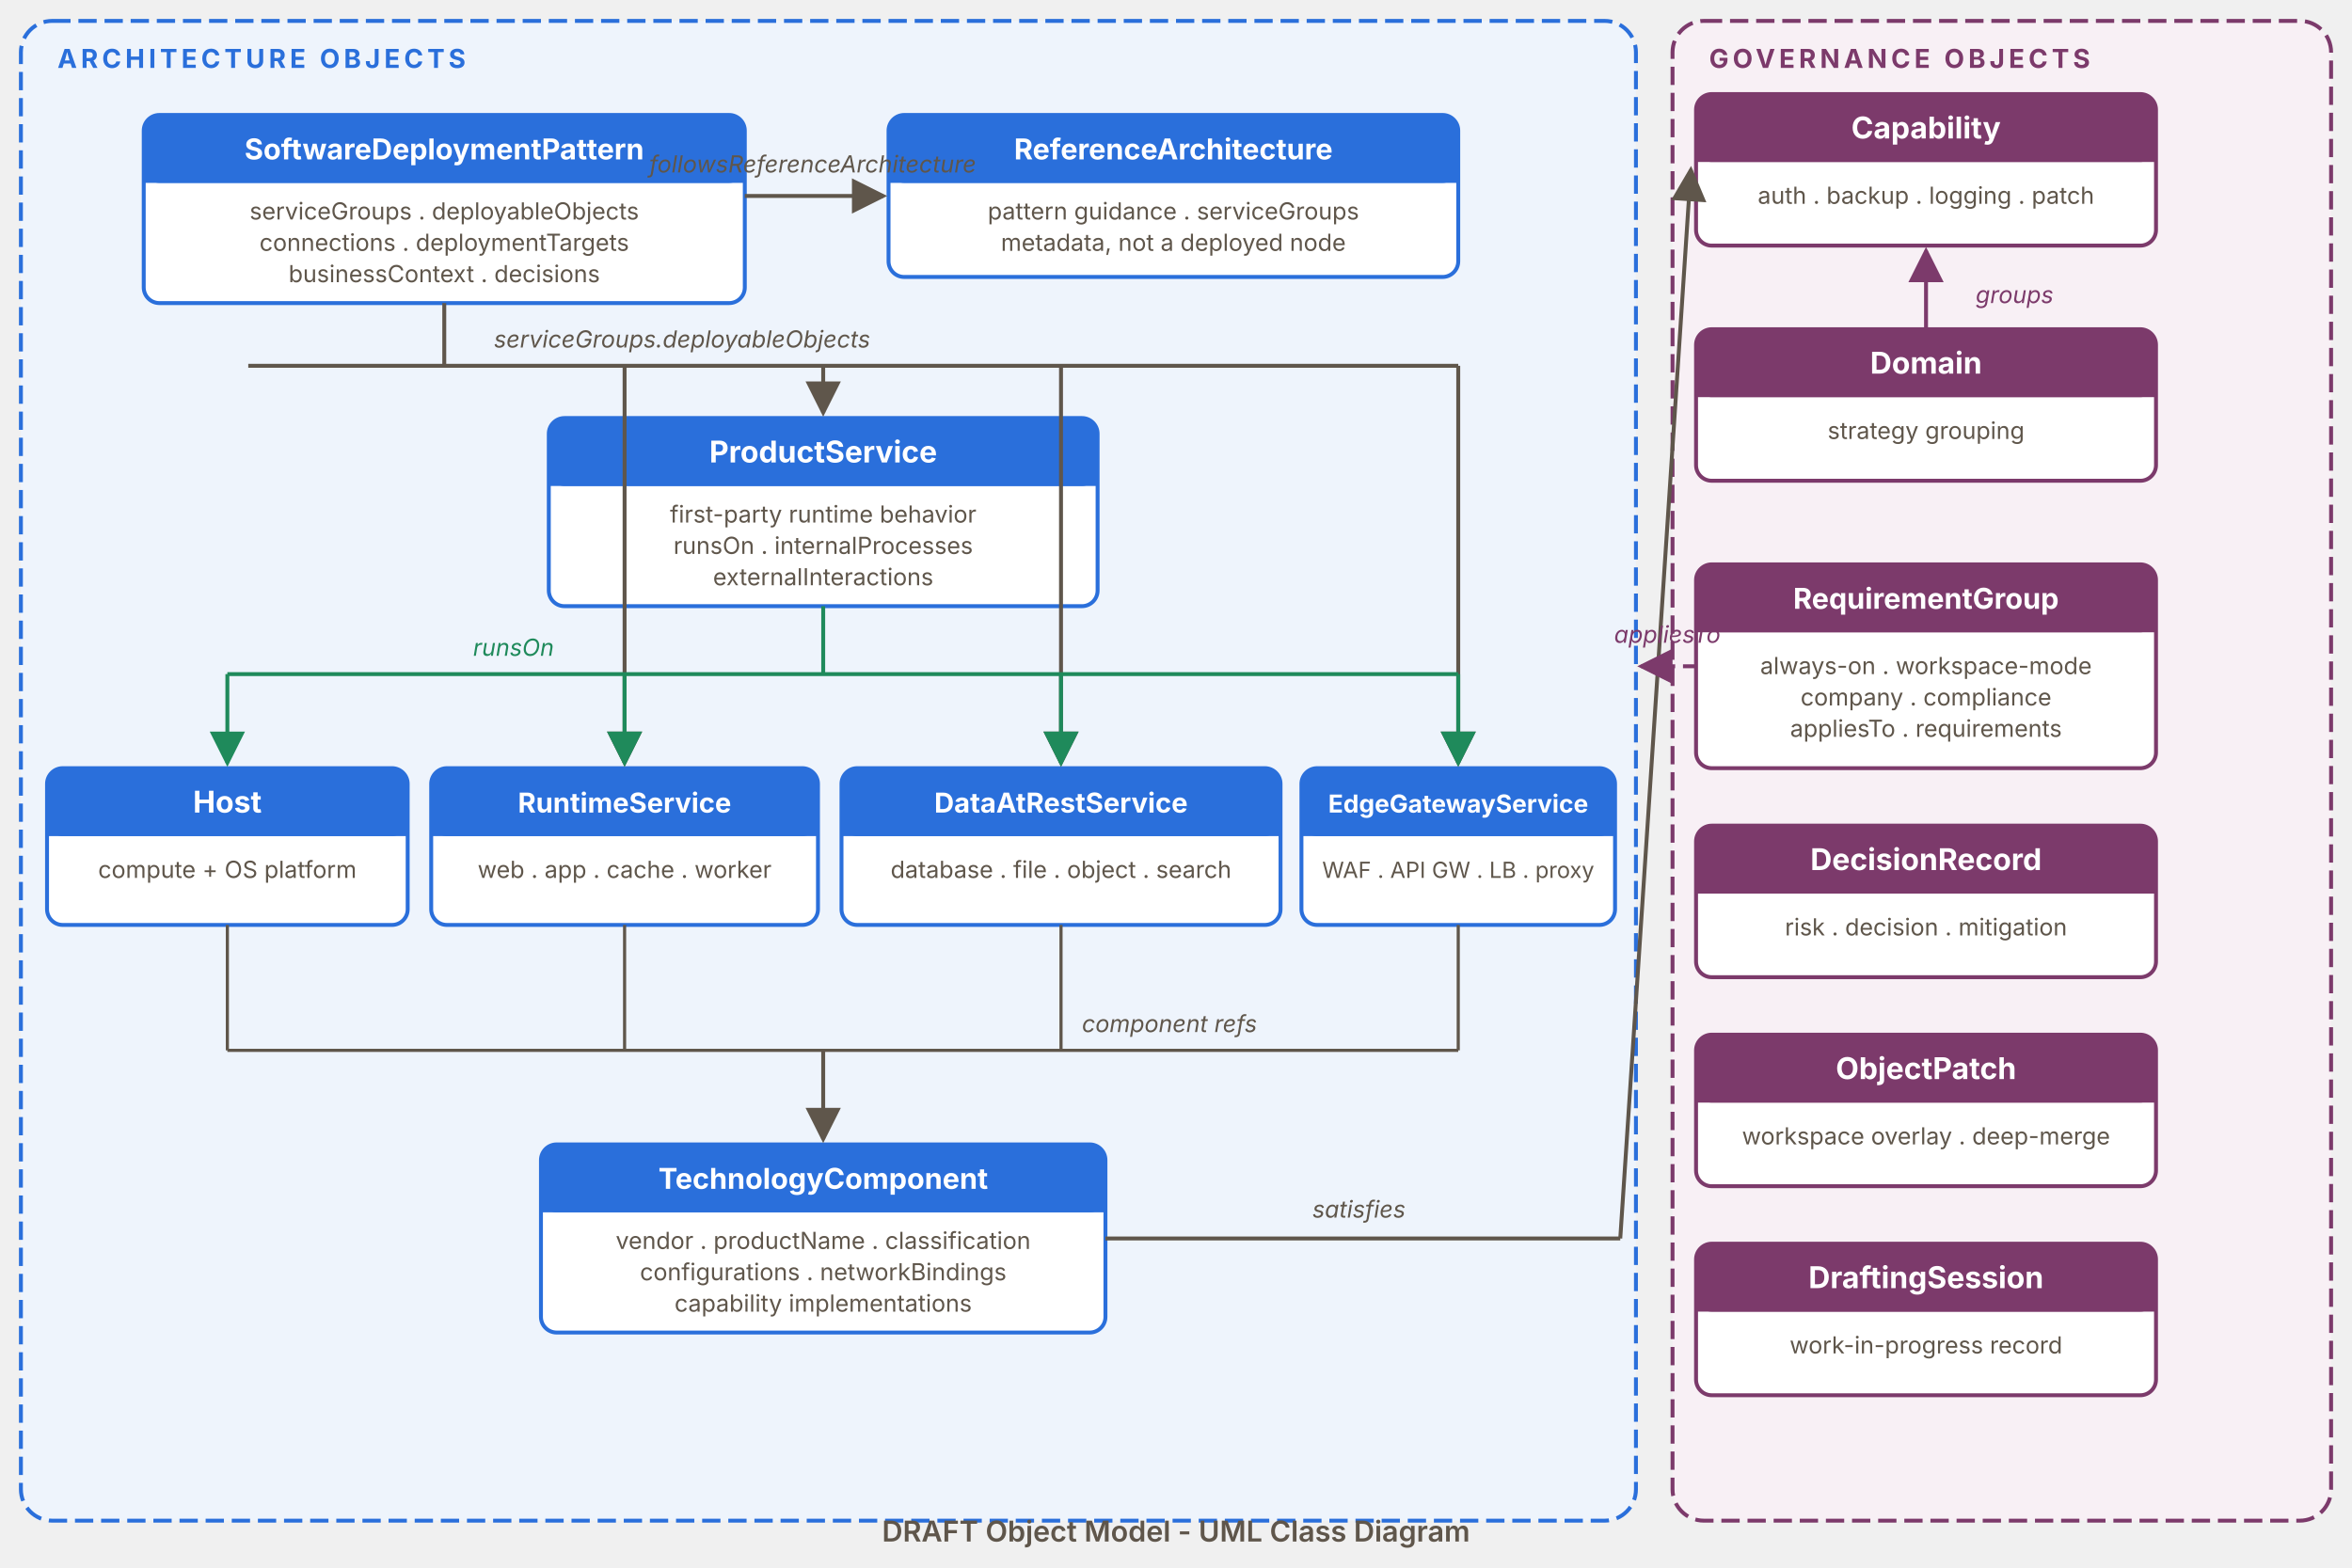
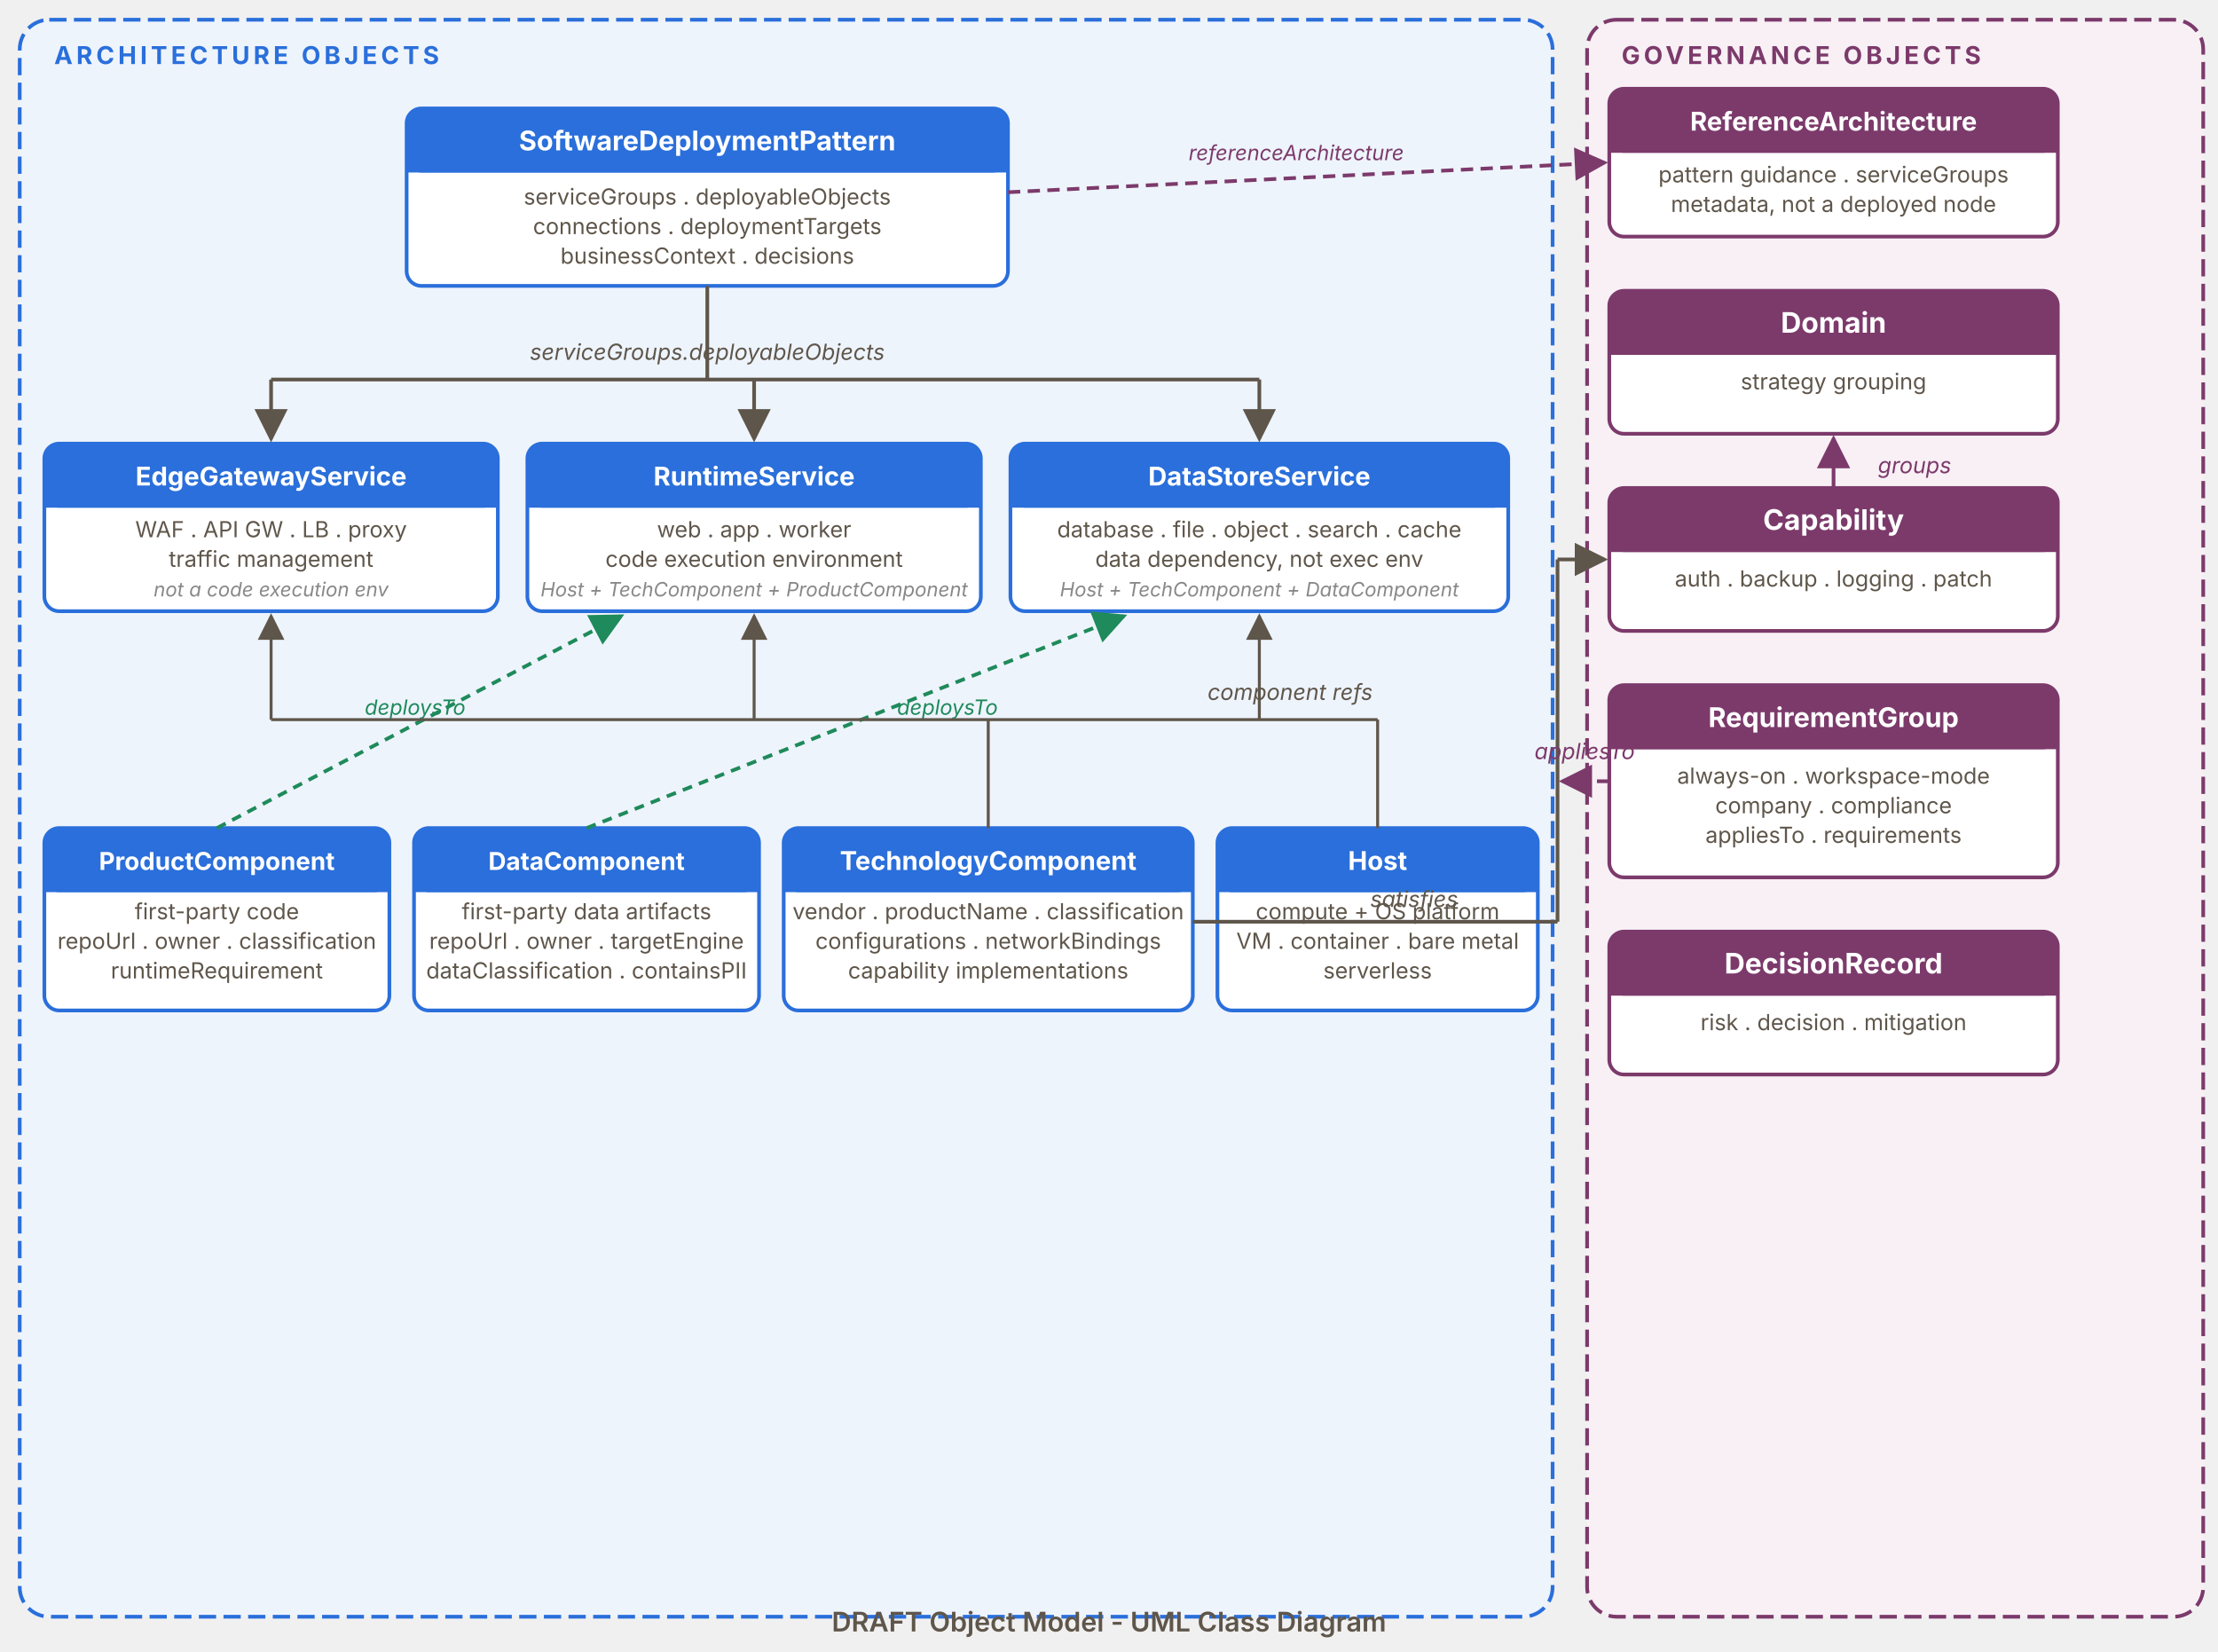
- <svg xmlns="http://www.w3.org/2000/svg" viewBox="0 0 900 600" width="900" height="600" font-family="Inter, ui-sans-serif, system-ui, sans-serif">
+ <svg xmlns="http://www.w3.org/2000/svg" viewBox="0 0 900 670" width="900" height="670" font-family="Inter, ui-sans-serif, system-ui, sans-serif">
  <defs>
    <marker id="arr" markerWidth="9" markerHeight="9" refX="8" refY="4.5" orient="auto">
      <polygon points="0 0, 9 4.5, 0 9" fill="#5f564b" />
    </marker>
    <marker id="arr-p" markerWidth="9" markerHeight="9" refX="8" refY="4.5" orient="auto">
      <polygon points="0 0, 9 4.5, 0 9" fill="#7c3a6b" />
    </marker>
    <marker id="arr-g" markerWidth="9" markerHeight="9" refX="8" refY="4.5" orient="auto">
      <polygon points="0 0, 9 4.5, 0 9" fill="#1f8a5b" />
    </marker>
  </defs>
-   <rect x="8" y="8" width="618" height="574" rx="12" fill="#eef4fc" stroke="#2a6fdb" stroke-width="1.5" stroke-dasharray="7 3" />
+   <rect x="8" y="8" width="622" height="648" rx="12" fill="#eef4fc" stroke="#2a6fdb" stroke-width="1.5" stroke-dasharray="7 3" />
  <text x="22" y="26" font-size="10" font-weight="700" letter-spacing="1.5" fill="#2a6fdb">ARCHITECTURE OBJECTS</text>
-   <rect x="640" y="8" width="252" height="574" rx="12" fill="#f8f0f5" stroke="#7c3a6b" stroke-width="1.5" stroke-dasharray="7 3" />
-   <text x="654" y="26" font-size="10" font-weight="700" letter-spacing="1.5" fill="#7c3a6b">GOVERNANCE OBJECTS</text>
-   <rect x="55" y="44" width="230" height="72" rx="6" fill="white" stroke="#2a6fdb" stroke-width="1.5" />
-   <rect x="55" y="44" width="230" height="26" rx="6" fill="#2a6fdb" />
-   <rect x="55" y="64" width="230" height="6" fill="#2a6fdb" />
-   <text x="170" y="61" font-size="11" fill="white" text-anchor="middle" font-weight="700">SoftwareDeploymentPattern</text>
-   <text x="170" y="84" font-size="9" fill="#5f564b" text-anchor="middle">serviceGroups . deployableObjects</text>
-   <text x="170" y="96" font-size="9" fill="#5f564b" text-anchor="middle">connections . deploymentTargets</text>
-   <text x="170" y="108" font-size="9" fill="#5f564b" text-anchor="middle">businessContext . decisions</text>
-   <rect x="340" y="44" width="218" height="62" rx="6" fill="white" stroke="#2a6fdb" stroke-width="1.5" />
-   <rect x="340" y="44" width="218" height="26" rx="6" fill="#2a6fdb" />
-   <rect x="340" y="64" width="218" height="6" fill="#2a6fdb" />
-   <text x="449" y="61" font-size="11" fill="white" text-anchor="middle" font-weight="700">ReferenceArchitecture</text>
-   <text x="449" y="84" font-size="9" fill="#5f564b" text-anchor="middle">pattern guidance . serviceGroups</text>
-   <text x="449" y="96" font-size="9" fill="#5f564b" text-anchor="middle">metadata, not a deployed node</text>
-   <rect x="210" y="160" width="210" height="72" rx="6" fill="white" stroke="#2a6fdb" stroke-width="1.5" />
-   <rect x="210" y="160" width="210" height="26" rx="6" fill="#2a6fdb" />
-   <rect x="210" y="180" width="210" height="6" fill="#2a6fdb" />
-   <text x="315" y="177" font-size="11.5" fill="white" text-anchor="middle" font-weight="700">ProductService</text>
-   <text x="315" y="200" font-size="9" fill="#5f564b" text-anchor="middle">first-party runtime behavior</text>
-   <text x="315" y="212" font-size="9" fill="#5f564b" text-anchor="middle">runsOn . internalProcesses</text>
-   <text x="315" y="224" font-size="9" fill="#5f564b" text-anchor="middle">externalInteractions</text>
-   <rect x="18" y="294" width="138" height="60" rx="6" fill="white" stroke="#2a6fdb" stroke-width="1.5" />
-   <rect x="18" y="294" width="138" height="26" rx="6" fill="#2a6fdb" />
-   <rect x="18" y="314" width="138" height="6" fill="#2a6fdb" />
-   <text x="87" y="311" font-size="11.5" fill="white" text-anchor="middle" font-weight="700">Host</text>
-   <text x="87" y="336" font-size="9" fill="#5f564b" text-anchor="middle">compute + OS platform</text>
-   <rect x="165" y="294" width="148" height="60" rx="6" fill="white" stroke="#2a6fdb" stroke-width="1.5" />
-   <rect x="165" y="294" width="148" height="26" rx="6" fill="#2a6fdb" />
-   <rect x="165" y="314" width="148" height="6" fill="#2a6fdb" />
-   <text x="239" y="311" font-size="10.5" fill="white" text-anchor="middle" font-weight="700">RuntimeService</text>
-   <text x="239" y="336" font-size="9" fill="#5f564b" text-anchor="middle">web . app . cache . worker</text>
-   <rect x="322" y="294" width="168" height="60" rx="6" fill="white" stroke="#2a6fdb" stroke-width="1.5" />
-   <rect x="322" y="294" width="168" height="26" rx="6" fill="#2a6fdb" />
-   <rect x="322" y="314" width="168" height="6" fill="#2a6fdb" />
-   <text x="406" y="311" font-size="10.5" fill="white" text-anchor="middle" font-weight="700">DataAtRestService</text>
-   <text x="406" y="336" font-size="9" fill="#5f564b" text-anchor="middle">database . file . object . search</text>
-   <rect x="498" y="294" width="120" height="60" rx="6" fill="white" stroke="#2a6fdb" stroke-width="1.5" />
-   <rect x="498" y="294" width="120" height="26" rx="6" fill="#2a6fdb" />
-   <rect x="498" y="314" width="120" height="6" fill="#2a6fdb" />
-   <text x="558" y="311" font-size="9.5" fill="white" text-anchor="middle" font-weight="700">EdgeGatewayService</text>
-   <text x="558" y="336" font-size="8.5" fill="#5f564b" text-anchor="middle">WAF . API GW . LB . proxy</text>
-   <rect x="207" y="438" width="216" height="72" rx="6" fill="white" stroke="#2a6fdb" stroke-width="1.5" />
-   <rect x="207" y="438" width="216" height="26" rx="6" fill="#2a6fdb" />
-   <rect x="207" y="458" width="216" height="6" fill="#2a6fdb" />
-   <text x="315" y="455" font-size="11" fill="white" text-anchor="middle" font-weight="700">TechnologyComponent</text>
-   <text x="315" y="478" font-size="9" fill="#5f564b" text-anchor="middle">vendor . productName . classification</text>
-   <text x="315" y="490" font-size="9" fill="#5f564b" text-anchor="middle">configurations . networkBindings</text>
-   <text x="315" y="502" font-size="9" fill="#5f564b" text-anchor="middle">capability implementations</text>
-   <rect x="649" y="36" width="176" height="58" rx="6" fill="white" stroke="#7c3a6b" stroke-width="1.5" />
-   <rect x="649" y="36" width="176" height="26" rx="6" fill="#7c3a6b" />
-   <rect x="649" y="56" width="176" height="6" fill="#7c3a6b" />
-   <text x="737" y="53" font-size="11.5" fill="white" text-anchor="middle" font-weight="700">Capability</text>
-   <text x="737" y="78" font-size="9" fill="#5f564b" text-anchor="middle">auth . backup . logging . patch</text>
-   <rect x="649" y="126" width="176" height="58" rx="6" fill="white" stroke="#7c3a6b" stroke-width="1.5" />
-   <rect x="649" y="126" width="176" height="26" rx="6" fill="#7c3a6b" />
-   <rect x="649" y="146" width="176" height="6" fill="#7c3a6b" />
-   <text x="737" y="143" font-size="11.5" fill="white" text-anchor="middle" font-weight="700">Domain</text>
-   <text x="737" y="168" font-size="9" fill="#5f564b" text-anchor="middle">strategy grouping</text>
-   <rect x="649" y="216" width="176" height="78" rx="6" fill="white" stroke="#7c3a6b" stroke-width="1.5" />
-   <rect x="649" y="216" width="176" height="26" rx="6" fill="#7c3a6b" />
-   <rect x="649" y="236" width="176" height="6" fill="#7c3a6b" />
-   <text x="737" y="233" font-size="11" fill="white" text-anchor="middle" font-weight="700">RequirementGroup</text>
-   <text x="737" y="258" font-size="9" fill="#5f564b" text-anchor="middle">always-on . workspace-mode</text>
-   <text x="737" y="270" font-size="9" fill="#5f564b" text-anchor="middle">company . compliance</text>
-   <text x="737" y="282" font-size="9" fill="#5f564b" text-anchor="middle">appliesTo . requirements</text>
-   <rect x="649" y="316" width="176" height="58" rx="6" fill="white" stroke="#7c3a6b" stroke-width="1.5" />
-   <rect x="649" y="316" width="176" height="26" rx="6" fill="#7c3a6b" />
-   <rect x="649" y="336" width="176" height="6" fill="#7c3a6b" />
-   <text x="737" y="333" font-size="11.5" fill="white" text-anchor="middle" font-weight="700">DecisionRecord</text>
-   <text x="737" y="358" font-size="9" fill="#5f564b" text-anchor="middle">risk . decision . mitigation</text>
-   <rect x="649" y="396" width="176" height="58" rx="6" fill="white" stroke="#7c3a6b" stroke-width="1.5" />
-   <rect x="649" y="396" width="176" height="26" rx="6" fill="#7c3a6b" />
-   <rect x="649" y="416" width="176" height="6" fill="#7c3a6b" />
-   <text x="737" y="413" font-size="11.5" fill="white" text-anchor="middle" font-weight="700">ObjectPatch</text>
-   <text x="737" y="438" font-size="9" fill="#5f564b" text-anchor="middle">workspace overlay . deep-merge</text>
-   <rect x="649" y="476" width="176" height="58" rx="6" fill="white" stroke="#7c3a6b" stroke-width="1.5" />
-   <rect x="649" y="476" width="176" height="26" rx="6" fill="#7c3a6b" />
-   <rect x="649" y="496" width="176" height="6" fill="#7c3a6b" />
-   <text x="737" y="493" font-size="11.5" fill="white" text-anchor="middle" font-weight="700">DraftingSession</text>
-   <text x="737" y="518" font-size="9" fill="#5f564b" text-anchor="middle">work-in-progress record</text>
-   <line x1="285" y1="75" x2="338" y2="75" stroke="#5f564b" stroke-width="1.5" marker-end="url(#arr)" />
-   <text x="311" y="66" font-size="9" fill="#5f564b" text-anchor="middle" font-style="italic">followsReferenceArchitecture</text>
-   <line x1="170" y1="116" x2="170" y2="140" stroke="#5f564b" stroke-width="1.5" />
-   <line x1="95" y1="140" x2="558" y2="140" stroke="#5f564b" stroke-width="1.5" />
-   <line x1="315" y1="140" x2="315" y2="158" stroke="#5f564b" stroke-width="1.5" marker-end="url(#arr)" />
-   <line x1="239" y1="140" x2="239" y2="292" stroke="#5f564b" stroke-width="1.5" marker-end="url(#arr)" />
-   <line x1="406" y1="140" x2="406" y2="292" stroke="#5f564b" stroke-width="1.5" marker-end="url(#arr)" />
-   <line x1="558" y1="140" x2="558" y2="292" stroke="#5f564b" stroke-width="1.5" marker-end="url(#arr)" />
-   <text x="261" y="133" font-size="9" fill="#5f564b" text-anchor="middle" font-style="italic">serviceGroups.deployableObjects</text>
-   <line x1="315" y1="232" x2="315" y2="258" stroke="#1f8a5b" stroke-width="1.5" />
-   <line x1="87" y1="258" x2="558" y2="258" stroke="#1f8a5b" stroke-width="1.5" />
-   <line x1="87" y1="258" x2="87" y2="292" stroke="#1f8a5b" stroke-width="1.5" marker-end="url(#arr-g)" />
-   <line x1="239" y1="258" x2="239" y2="292" stroke="#1f8a5b" stroke-width="1.5" marker-end="url(#arr-g)" />
-   <line x1="406" y1="258" x2="406" y2="292" stroke="#1f8a5b" stroke-width="1.5" marker-end="url(#arr-g)" />
-   <line x1="558" y1="258" x2="558" y2="292" stroke="#1f8a5b" stroke-width="1.5" marker-end="url(#arr-g)" />
-   <text x="181" y="251" font-size="9" fill="#1f8a5b" font-style="italic">runsOn</text>
-   <line x1="87" y1="354" x2="87" y2="402" stroke="#5f564b" stroke-width="1.2" />
-   <line x1="239" y1="354" x2="239" y2="402" stroke="#5f564b" stroke-width="1.2" />
-   <line x1="406" y1="354" x2="406" y2="402" stroke="#5f564b" stroke-width="1.2" />
-   <line x1="558" y1="354" x2="558" y2="402" stroke="#5f564b" stroke-width="1.2" />
-   <line x1="87" y1="402" x2="558" y2="402" stroke="#5f564b" stroke-width="1.2" />
-   <line x1="315" y1="402" x2="315" y2="436" stroke="#5f564b" stroke-width="1.5" marker-end="url(#arr)" />
-   <text x="414" y="395" font-size="9" fill="#5f564b" font-style="italic">component refs</text>
-   <line x1="620" y1="474" x2="647" y2="65" stroke="#5f564b" stroke-width="1.5" marker-end="url(#arr)" />
-   <line x1="423" y1="474" x2="620" y2="474" stroke="#5f564b" stroke-width="1.5" />
-   <text x="520" y="466" font-size="9" fill="#5f564b" text-anchor="middle" font-style="italic">satisfies</text>
-   <line x1="737" y1="126" x2="737" y2="96" stroke="#7c3a6b" stroke-width="1.5" marker-end="url(#arr-p)" />
-   <text x="756" y="116" font-size="9" fill="#7c3a6b" font-style="italic">groups</text>
-   <line x1="649" y1="255" x2="628" y2="255" stroke="#7c3a6b" stroke-width="1.5" stroke-dasharray="5 3" marker-end="url(#arr-p)" />
-   <text x="638" y="246" font-size="9" fill="#7c3a6b" text-anchor="middle" font-style="italic">appliesTo</text>
-   <text x="450" y="590" font-size="11" fill="#5f564b" text-anchor="middle" font-weight="600">DRAFT Object Model - UML Class Diagram</text>
+   <rect x="644" y="8" width="250" height="648" rx="12" fill="#f8f0f5" stroke="#7c3a6b" stroke-width="1.5" stroke-dasharray="7 3" />
+   <text x="658" y="26" font-size="10" font-weight="700" letter-spacing="1.5" fill="#7c3a6b">GOVERNANCE OBJECTS</text>
+   <rect x="165" y="44" width="244" height="72" rx="6" fill="white" stroke="#2a6fdb" stroke-width="1.5" />
+   <rect x="165" y="44" width="244" height="26" rx="6" fill="#2a6fdb" />
+   <rect x="165" y="64" width="244" height="6" fill="#2a6fdb" />
+   <text x="287" y="61" font-size="11" fill="white" text-anchor="middle" font-weight="700">SoftwareDeploymentPattern</text>
+   <text x="287" y="83" font-size="9" fill="#5f564b" text-anchor="middle">serviceGroups . deployableObjects</text>
+   <text x="287" y="95" font-size="9" fill="#5f564b" text-anchor="middle">connections . deploymentTargets</text>
+   <text x="287" y="107" font-size="9" fill="#5f564b" text-anchor="middle">businessContext . decisions</text>
+   <rect x="18" y="180" width="184" height="68" rx="6" fill="white" stroke="#2a6fdb" stroke-width="1.5" />
+   <rect x="18" y="180" width="184" height="26" rx="6" fill="#2a6fdb" />
+   <rect x="18" y="200" width="184" height="6" fill="#2a6fdb" />
+   <text x="110" y="197" font-size="10.5" fill="white" text-anchor="middle" font-weight="700">EdgeGatewayService</text>
+   <text x="110" y="218" font-size="9" fill="#5f564b" text-anchor="middle">WAF . API GW . LB . proxy</text>
+   <text x="110" y="230" font-size="9" fill="#5f564b" text-anchor="middle">traffic management</text>
+   <text x="110" y="242" font-size="8" fill="#888" text-anchor="middle" font-style="italic">not a code execution env</text>
+   <rect x="214" y="180" width="184" height="68" rx="6" fill="white" stroke="#2a6fdb" stroke-width="1.5" />
+   <rect x="214" y="180" width="184" height="26" rx="6" fill="#2a6fdb" />
+   <rect x="214" y="200" width="184" height="6" fill="#2a6fdb" />
+   <text x="306" y="197" font-size="10.5" fill="white" text-anchor="middle" font-weight="700">RuntimeService</text>
+   <text x="306" y="218" font-size="9" fill="#5f564b" text-anchor="middle">web . app . worker</text>
+   <text x="306" y="230" font-size="9" fill="#5f564b" text-anchor="middle">code execution environment</text>
+   <text x="306" y="242" font-size="8" fill="#888" text-anchor="middle" font-style="italic">Host + TechComponent + ProductComponent</text>
+   <rect x="410" y="180" width="202" height="68" rx="6" fill="white" stroke="#2a6fdb" stroke-width="1.5" />
+   <rect x="410" y="180" width="202" height="26" rx="6" fill="#2a6fdb" />
+   <rect x="410" y="200" width="202" height="6" fill="#2a6fdb" />
+   <text x="511" y="197" font-size="10.5" fill="white" text-anchor="middle" font-weight="700">DataStoreService</text>
+   <text x="511" y="218" font-size="9" fill="#5f564b" text-anchor="middle">database . file . object . search . cache</text>
+   <text x="511" y="230" font-size="9" fill="#5f564b" text-anchor="middle">data dependency, not exec env</text>
+   <text x="511" y="242" font-size="8" fill="#888" text-anchor="middle" font-style="italic">Host + TechComponent + DataComponent</text>
+   <rect x="18" y="336" width="140" height="74" rx="6" fill="white" stroke="#2a6fdb" stroke-width="1.5" />
+   <rect x="18" y="336" width="140" height="26" rx="6" fill="#2a6fdb" />
+   <rect x="18" y="356" width="140" height="6" fill="#2a6fdb" />
+   <text x="88" y="353" font-size="10" fill="white" text-anchor="middle" font-weight="700">ProductComponent</text>
+   <text x="88" y="373" font-size="9" fill="#5f564b" text-anchor="middle">first-party code</text>
+   <text x="88" y="385" font-size="9" fill="#5f564b" text-anchor="middle">repoUrl . owner . classification</text>
+   <text x="88" y="397" font-size="9" fill="#5f564b" text-anchor="middle">runtimeRequirement</text>
+   <rect x="168" y="336" width="140" height="74" rx="6" fill="white" stroke="#2a6fdb" stroke-width="1.5" />
+   <rect x="168" y="336" width="140" height="26" rx="6" fill="#2a6fdb" />
+   <rect x="168" y="356" width="140" height="6" fill="#2a6fdb" />
+   <text x="238" y="353" font-size="10" fill="white" text-anchor="middle" font-weight="700">DataComponent</text>
+   <text x="238" y="373" font-size="9" fill="#5f564b" text-anchor="middle">first-party data artifacts</text>
+   <text x="238" y="385" font-size="9" fill="#5f564b" text-anchor="middle">repoUrl . owner . targetEngine</text>
+   <text x="238" y="397" font-size="9" fill="#5f564b" text-anchor="middle">dataClassification . containsPII</text>
+   <rect x="318" y="336" width="166" height="74" rx="6" fill="white" stroke="#2a6fdb" stroke-width="1.5" />
+   <rect x="318" y="336" width="166" height="26" rx="6" fill="#2a6fdb" />
+   <rect x="318" y="356" width="166" height="6" fill="#2a6fdb" />
+   <text x="401" y="353" font-size="10.5" fill="white" text-anchor="middle" font-weight="700">TechnologyComponent</text>
+   <text x="401" y="373" font-size="9" fill="#5f564b" text-anchor="middle">vendor . productName . classification</text>
+   <text x="401" y="385" font-size="9" fill="#5f564b" text-anchor="middle">configurations . networkBindings</text>
+   <text x="401" y="397" font-size="9" fill="#5f564b" text-anchor="middle">capability implementations</text>
+   <rect x="494" y="336" width="130" height="74" rx="6" fill="white" stroke="#2a6fdb" stroke-width="1.5" />
+   <rect x="494" y="336" width="130" height="26" rx="6" fill="#2a6fdb" />
+   <rect x="494" y="356" width="130" height="6" fill="#2a6fdb" />
+   <text x="559" y="353" font-size="10.5" fill="white" text-anchor="middle" font-weight="700">Host</text>
+   <text x="559" y="373" font-size="9" fill="#5f564b" text-anchor="middle">compute + OS platform</text>
+   <text x="559" y="385" font-size="9" fill="#5f564b" text-anchor="middle">VM . container . bare metal</text>
+   <text x="559" y="397" font-size="9" fill="#5f564b" text-anchor="middle">serverless</text>
+   <rect x="653" y="36" width="182" height="60" rx="6" fill="white" stroke="#7c3a6b" stroke-width="1.5" />
+   <rect x="653" y="36" width="182" height="26" rx="6" fill="#7c3a6b" />
+   <rect x="653" y="56" width="182" height="6" fill="#7c3a6b" />
+   <text x="744" y="53" font-size="10.5" fill="white" text-anchor="middle" font-weight="700">ReferenceArchitecture</text>
+   <text x="744" y="74" font-size="9" fill="#5f564b" text-anchor="middle">pattern guidance . serviceGroups</text>
+   <text x="744" y="86" font-size="9" fill="#5f564b" text-anchor="middle">metadata, not a deployed node</text>
+   <rect x="653" y="118" width="182" height="58" rx="6" fill="white" stroke="#7c3a6b" stroke-width="1.5" />
+   <rect x="653" y="118" width="182" height="26" rx="6" fill="#7c3a6b" />
+   <rect x="653" y="138" width="182" height="6" fill="#7c3a6b" />
+   <text x="744" y="135" font-size="11.5" fill="white" text-anchor="middle" font-weight="700">Domain</text>
+   <text x="744" y="158" font-size="9" fill="#5f564b" text-anchor="middle">strategy grouping</text>
+   <rect x="653" y="198" width="182" height="58" rx="6" fill="white" stroke="#7c3a6b" stroke-width="1.5" />
+   <rect x="653" y="198" width="182" height="26" rx="6" fill="#7c3a6b" />
+   <rect x="653" y="218" width="182" height="6" fill="#7c3a6b" />
+   <text x="744" y="215" font-size="11.5" fill="white" text-anchor="middle" font-weight="700">Capability</text>
+   <text x="744" y="238" font-size="9" fill="#5f564b" text-anchor="middle">auth . backup . logging . patch</text>
+   <rect x="653" y="278" width="182" height="78" rx="6" fill="white" stroke="#7c3a6b" stroke-width="1.5" />
+   <rect x="653" y="278" width="182" height="26" rx="6" fill="#7c3a6b" />
+   <rect x="653" y="298" width="182" height="6" fill="#7c3a6b" />
+   <text x="744" y="295" font-size="11" fill="white" text-anchor="middle" font-weight="700">RequirementGroup</text>
+   <text x="744" y="318" font-size="9" fill="#5f564b" text-anchor="middle">always-on . workspace-mode</text>
+   <text x="744" y="330" font-size="9" fill="#5f564b" text-anchor="middle">company . compliance</text>
+   <text x="744" y="342" font-size="9" fill="#5f564b" text-anchor="middle">appliesTo . requirements</text>
+   <rect x="653" y="378" width="182" height="58" rx="6" fill="white" stroke="#7c3a6b" stroke-width="1.5" />
+   <rect x="653" y="378" width="182" height="26" rx="6" fill="#7c3a6b" />
+   <rect x="653" y="398" width="182" height="6" fill="#7c3a6b" />
+   <text x="744" y="395" font-size="11.5" fill="white" text-anchor="middle" font-weight="700">DecisionRecord</text>
+   <text x="744" y="418" font-size="9" fill="#5f564b" text-anchor="middle">risk . decision . mitigation</text>
+   <line x1="409" y1="78" x2="651" y2="66" stroke="#7c3a6b" stroke-width="1.5" stroke-dasharray="5 3" marker-end="url(#arr-p)" />
+   <text x="526" y="65" font-size="8.5" fill="#7c3a6b" text-anchor="middle" font-style="italic">referenceArchitecture</text>
+   <line x1="287" y1="116" x2="287" y2="154" stroke="#5f564b" stroke-width="1.5" />
+   <line x1="110" y1="154" x2="511" y2="154" stroke="#5f564b" stroke-width="1.5" />
+   <line x1="110" y1="154" x2="110" y2="178" stroke="#5f564b" stroke-width="1.5" marker-end="url(#arr)" />
+   <line x1="306" y1="154" x2="306" y2="178" stroke="#5f564b" stroke-width="1.5" marker-end="url(#arr)" />
+   <line x1="511" y1="154" x2="511" y2="178" stroke="#5f564b" stroke-width="1.5" marker-end="url(#arr)" />
+   <text x="287" y="146" font-size="9" fill="#5f564b" text-anchor="middle" font-style="italic">serviceGroups.deployableObjects</text>
+   <line x1="88" y1="336" x2="252" y2="250" stroke="#1f8a5b" stroke-width="1.5" stroke-dasharray="4 3" marker-end="url(#arr-g)" />
+   <text x="148" y="290" font-size="8.5" fill="#1f8a5b" font-style="italic">deploysTo</text>
+   <line x1="238" y1="336" x2="456" y2="250" stroke="#1f8a5b" stroke-width="1.5" stroke-dasharray="4 3" marker-end="url(#arr-g)" />
+   <text x="364" y="290" font-size="8.5" fill="#1f8a5b" font-style="italic">deploysTo</text>
+   <line x1="401" y1="336" x2="401" y2="292" stroke="#5f564b" stroke-width="1.2" />
+   <line x1="559" y1="336" x2="559" y2="292" stroke="#5f564b" stroke-width="1.2" />
+   <line x1="110" y1="292" x2="559" y2="292" stroke="#5f564b" stroke-width="1.2" />
+   <line x1="110" y1="292" x2="110" y2="250" stroke="#5f564b" stroke-width="1.2" marker-end="url(#arr)" />
+   <line x1="306" y1="292" x2="306" y2="250" stroke="#5f564b" stroke-width="1.2" marker-end="url(#arr)" />
+   <line x1="511" y1="292" x2="511" y2="250" stroke="#5f564b" stroke-width="1.2" marker-end="url(#arr)" />
+   <text x="490" y="284" font-size="9" fill="#5f564b" font-style="italic">component refs</text>
+   <line x1="484" y1="374" x2="632" y2="374" stroke="#5f564b" stroke-width="1.5" />
+   <line x1="632" y1="374" x2="632" y2="227" stroke="#5f564b" stroke-width="1.5" />
+   <line x1="632" y1="227" x2="651" y2="227" stroke="#5f564b" stroke-width="1.5" marker-end="url(#arr)" />
+   <text x="556" y="368" font-size="9" fill="#5f564b" font-style="italic">satisfies</text>
+   <line x1="744" y1="198" x2="744" y2="178" stroke="#7c3a6b" stroke-width="1.5" marker-end="url(#arr-p)" />
+   <text x="762" y="192" font-size="9" fill="#7c3a6b" font-style="italic">groups</text>
+   <line x1="653" y1="317" x2="634" y2="317" stroke="#7c3a6b" stroke-width="1.5" stroke-dasharray="5 3" marker-end="url(#arr-p)" />
+   <text x="643" y="308" font-size="9" fill="#7c3a6b" text-anchor="middle" font-style="italic">appliesTo</text>
+   <text x="450" y="662" font-size="11" fill="#5f564b" text-anchor="middle" font-weight="600">DRAFT Object Model - UML Class Diagram</text>
</svg>
